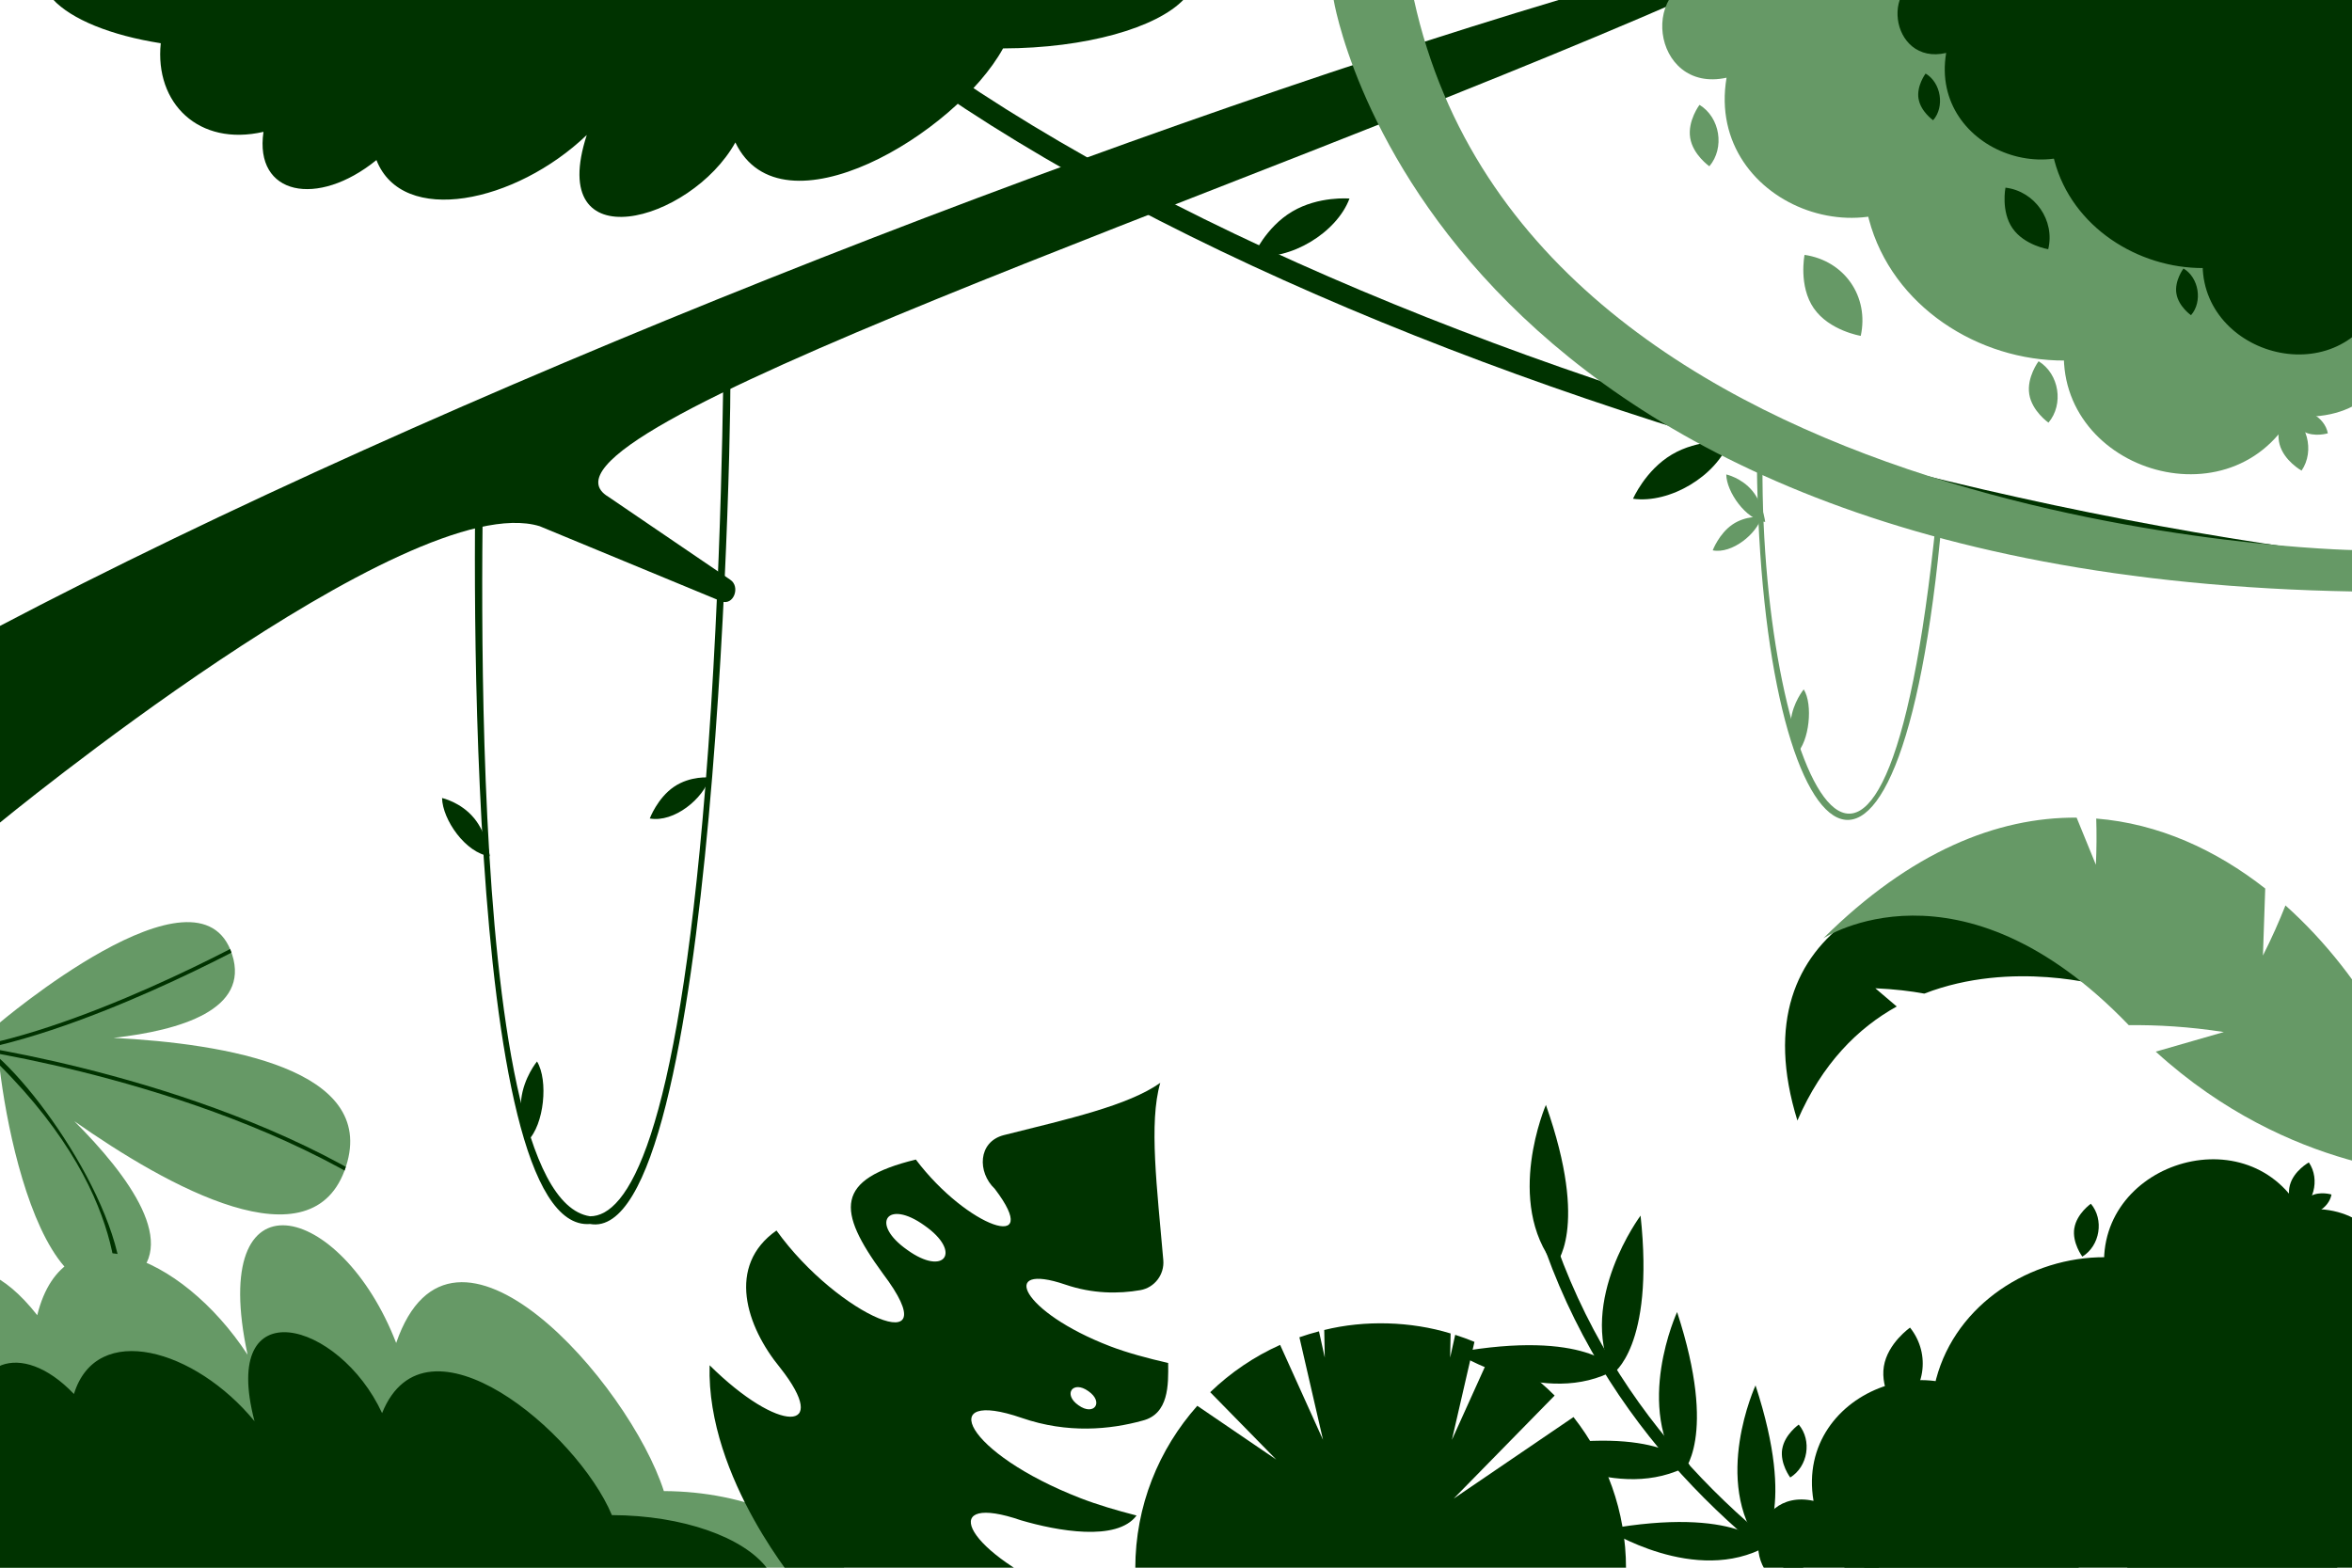
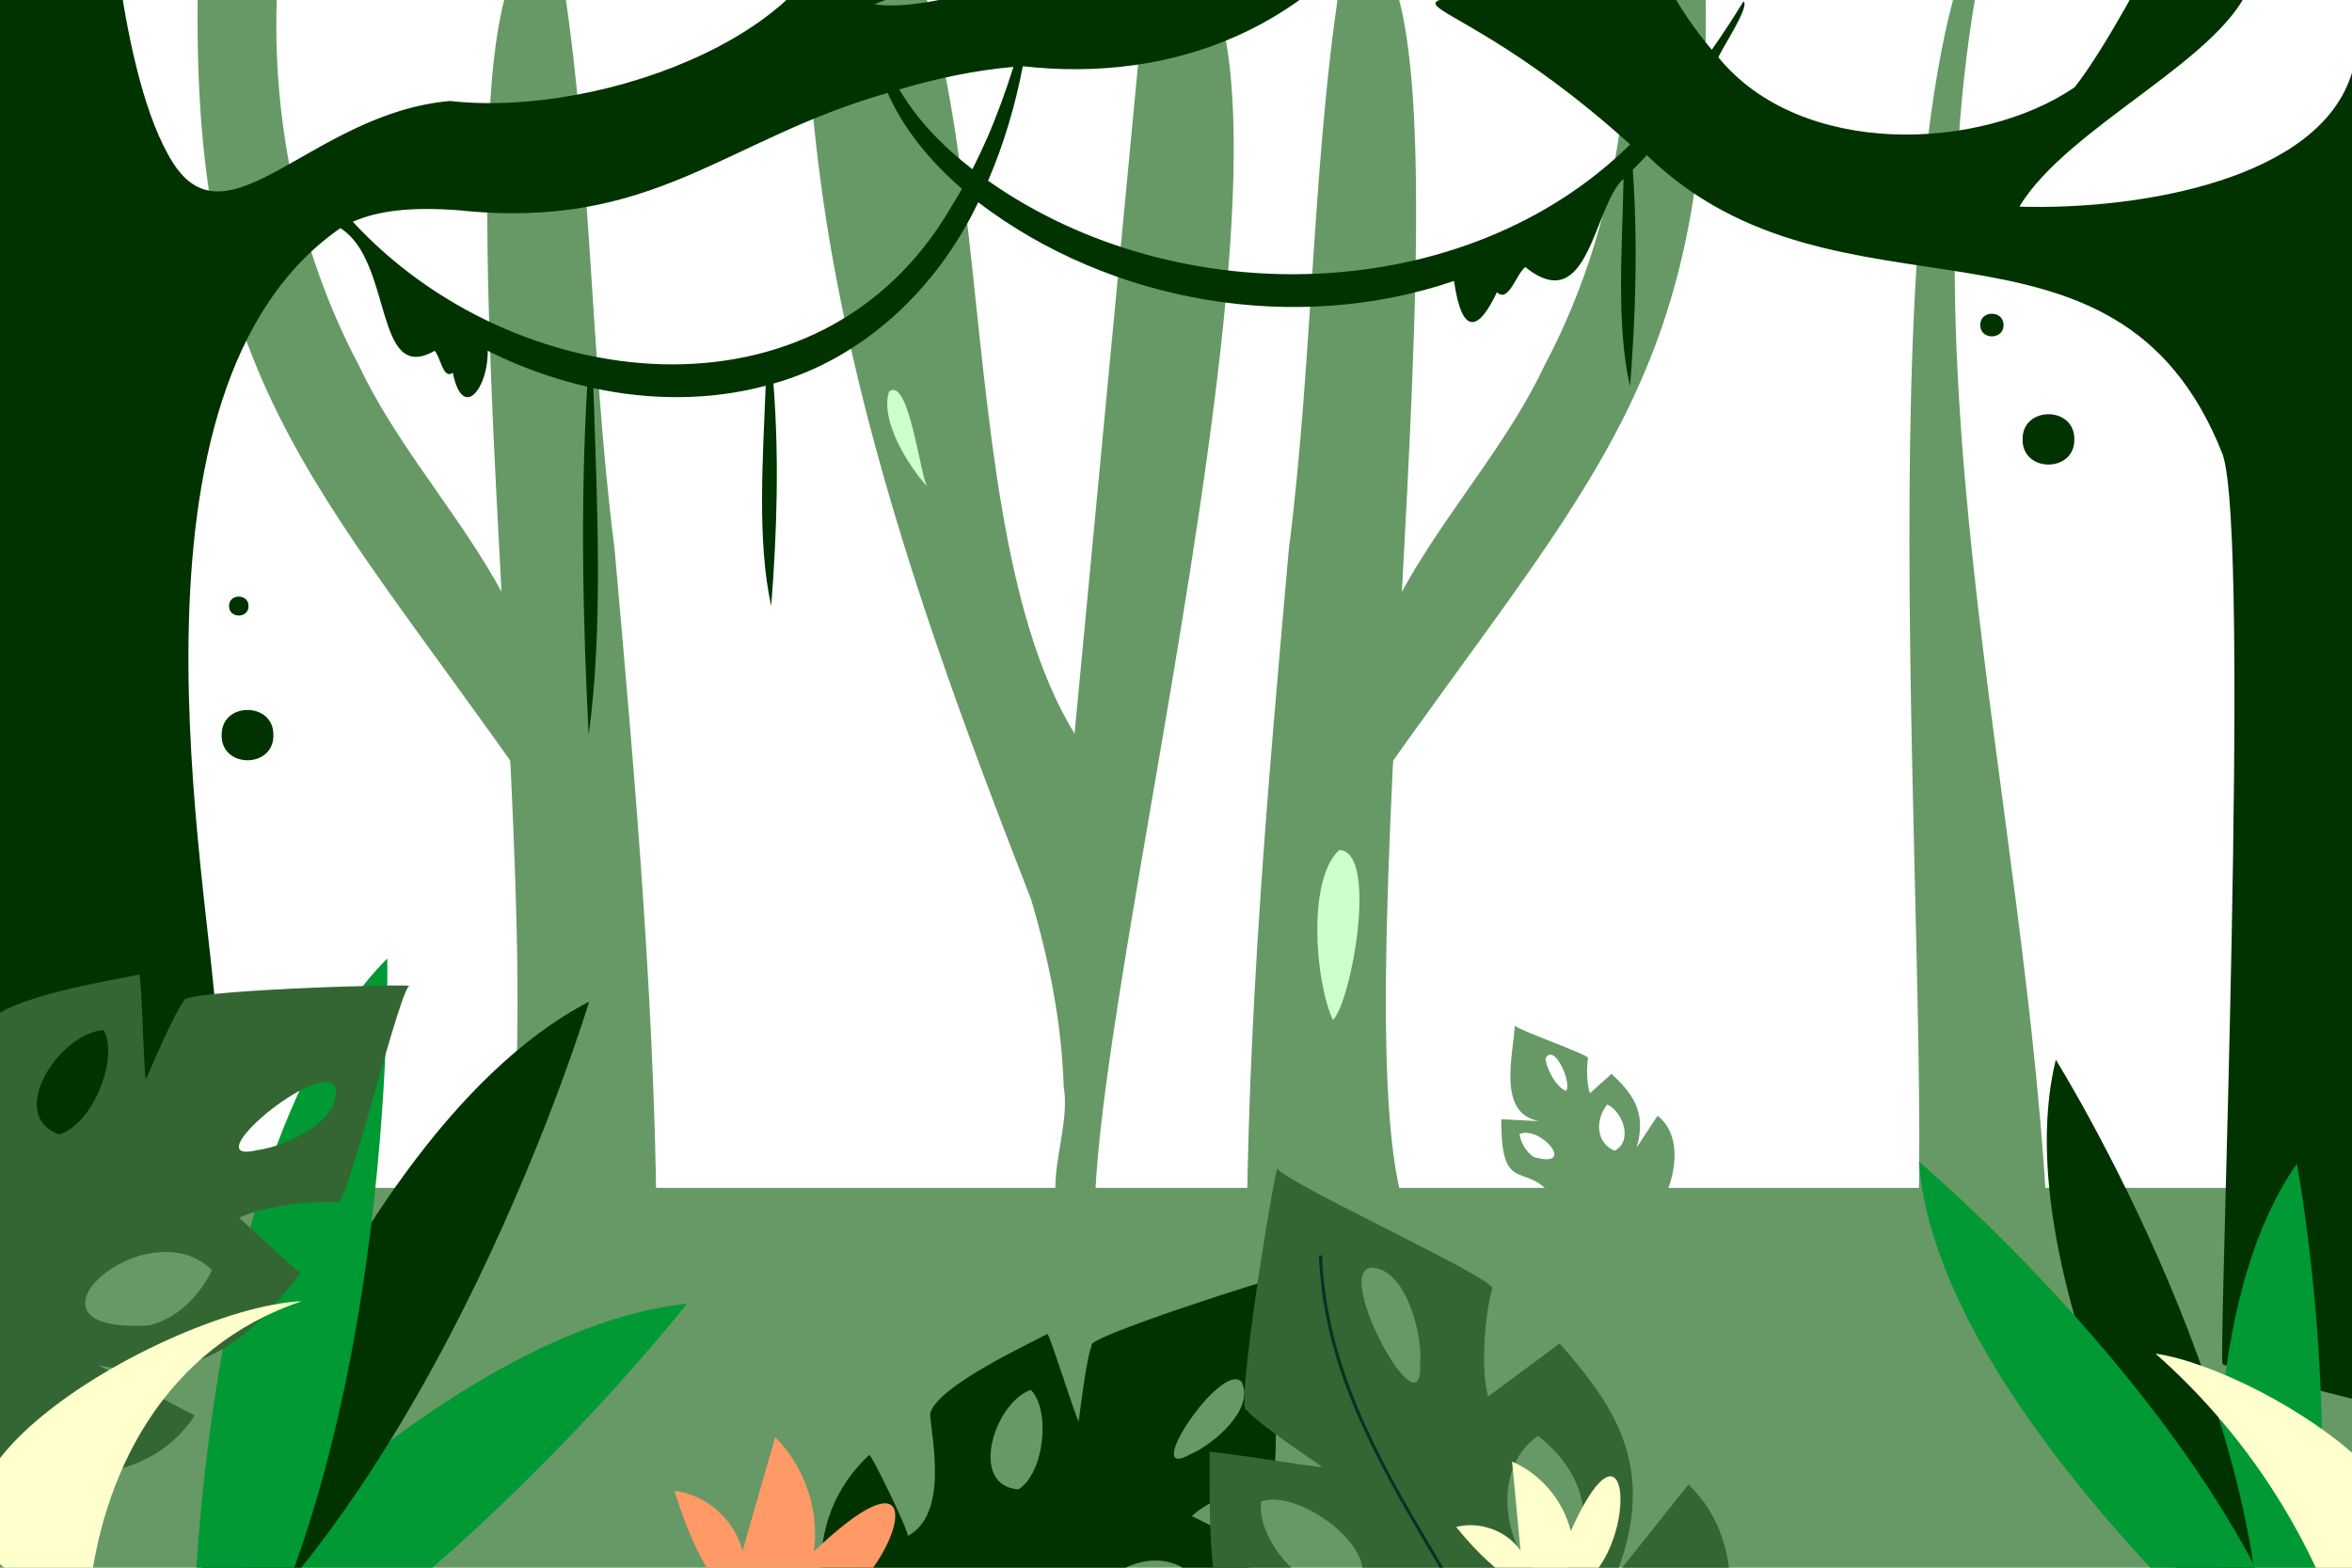
<svg xmlns="http://www.w3.org/2000/svg" viewBox="0 0 750 500">
  <defs>
    <clipPath id="a">
      <path fill="none" d="M0 0h750v500H0z" />
    </clipPath>
-     <clipPath id="b">
-       <path d="M41.29 408.68c16.73-11-.44-33.93-17.59-51.09 29.4 20.65 76.21 47.02 86.66 14.34 9.9-30.96-38.15-39.08-74.15-40.91 21.51-2.41 43.41-9.07 37.82-26.56C63.6 271.86-.66 326.65-.66 326.65c-2.32 4.24 9.07 99.8 41.95 82.04Z" fill="#696" />
-     </clipPath>
  </defs>
  <g clip-path="url(#a)">
-     <g fill="#030">
-       <path d="m232.85 184.89-38.86-26.45c-33.18-19.8 198.45-95.6 342.84-158.66h-39.1C347.25 44.88 141.32 125.38-.66 199.97v62.91s130.91-107.8 172.73-95.06l57.96 23.98c3.96 1.49 6.14-4.75 2.82-6.9Z" />
-       <path d="M188.17 390.38c-41.24 3.38-37.14-230.24-36.15-252.6l2.13.09c.89.36-8.92 243.71 34.01 250.05 11.72 0 27.61-23.74 36.74-136.81 5.5-68.13 5.8-137.15 5.8-137.84h2.14c.91 15.78-4.26 284.4-44.68 277.11Z" />
-       <path d="M166.2 350.65c-.82 6.99 2.08 13.21 2.08 13.21 5.26-5.14 6.62-19.3 2.96-25.31 0 0-4.23 5.11-5.04 12.1Zm48.68-99.69c-5.26 3.61-7.68 10.09-7.68 10.09 7.77 1.4 17.21-6.45 19.05-13.07 0 0-6.1-.63-11.36 2.98Zm-63.7 10c-4.2-5.13-10.22-6.44-10.22-6.44.15 6.9 7.49 17.54 15.22 18.57 0 0-.79-7-4.99-12.13Z" />
+     <path fill="#696" d="M-26.5 378.86h806.14v129.21H-26.5z" />
+     <path d="M528.56 355.84 521.89 366c3.5-11.78-2-17.8-8-23.51l-6.89 6.17c-1.05-2.74-1.12-8.31-.62-11.17 1.05-.86-24.96-9.88-23.31-10.55-.6 9.71-5.62 28.02 7.44 30.56-.23.19-12.25-.71-11.78-.43-.1 25.63 8.57 12.14 17.22 25.95-28.87-1.4 9.35 21.98 21.86 9.91l.07.13s-.01-.1-.02-.15c3.22-1.2 6.24-2.27 6.63-2.2 7.31-5.79 14.93-26.36 4.06-34.88Zm-35.78-18.04c2.55-5.77 8.61 7.5 6.62 10.13-3.23-1.2-5.98-6.63-6.62-10.13Zm-3.69 31.23c-2.3-1.49-4.26-4.62-4.53-7.38 6.76-2.73 18.52 11.3 4.53 7.38Zm25.8-2.02c-6.03-2.43-6.28-9.93-2.37-14.75 5.12 2.44 8.22 11.73 2.37 14.75Zm-186.15-80.3c-42.16-108.09-81.51-220.3-69.3-338.41 67.59 33.36 36.51 209.41 83.21 285.71 8.02-84.5 16.03-168.99 24.05-253.49 71.55 2.73-24.03 346.48-17.27 415.37-23.35-6.82-7.23-31.72-10.23-49.15-.62-20.35-4.66-40.56-10.46-60.04Zm282.29 119.65c14.05-3.22 28.1-6.43 42.15-9.65-6.01-142.3-52.51-291.66-16.05-431.59-46.79 68.95-19.87 340.41-26.1 441.24Z" fill="#696" />
+     <g fill="#696">
+       <path d="M410.98 175.19c-6.72 75.65-13.44 151.46-13.45 227.51 17.18-4.82 34.35-9.65 51.53-14.47-26.15-62.15 31.91-421.35-19.79-405.63-10.99 61.61-10.17 129.15-18.29 192.59Z" />
+       <path d="M492.63 116.33c19.38-36.59 28.52-80.47 25.72-123.4 8.45-1.11 16.91-2.21 25.36-3.32 3.79 130.02-35.97 162.03-106.77 263.35-14.77-54.26 34.61-91.41 55.68-136.63Z" />
+     </g>
+     <g fill="#696">
+       <path d="M195.98 175.19c6.72 75.65 13.44 151.46 13.45 227.51-17.18-4.82-34.35-9.65-51.53-14.47 26.15-62.15-31.91-421.35 19.79-405.63 10.99 61.61 10.17 129.15 18.29 192.59Z" />
+       <path d="M114.33 116.33C94.95 79.74 85.81 35.86 88.61-7.07c-8.45-1.11-16.91-2.21-25.36-3.32-3.79 130.02 35.97 162.03 106.77 263.35 14.77-54.26-34.61-91.41-55.68-136.63Z" />
+     </g>
+     <path d="M750 23.14c-10.18 34.11-67.74 43.92-106.06 42.77 15.62-26.03 66.58-47.72 73.99-72.08l-31.82-6.75s-14.46 27.96-24.54 40.74c-29.92 20.46-87.32 22.73-113.61-9.53 1.24-3.12 10.2-16.4 7.98-17.83-3.21 5.25-6.57 10.4-10.09 15.41-12.37-14.66-17.54-27.82-17.54-27.82-104.93 23.25-80.1-6.64-8.5 58.02-52.44 51.74-144.13 54.26-204.73 11.57 5.05-11.72 8.66-24.01 11.07-36.51 47.45 5.31 93.76-11.52 122.35-58.55 23.18-36.88 7.93-29.17 7.93-29.17C428.97-50.37 314.05 7 278.81 1.35c25.45-9.34 65.4-32.27 84.85-69.23l-95.89 34.46c.22 41.84-74.17 71.2-124.29 65.63-43.8 3.82-70.73 47.39-88.34 19.67S34.26-44.74 34.26-44.74l-105.17-5.14C55.41 87.83-34.25 342.63-69.62 470.79L68.89 324.97c-1.98-41.84-34.54-200.88 39.65-252.2 16.81 10.53 10.67 50.18 30.06 39.12 1.92 1.96 2.64 9.28 5.8 7.01 3.15 15.62 11.32 4.78 11.12-7.02 10.05 5.03 20.7 8.91 31.72 11.44-2.18 36.98-1.41 74.08.47 111.06 4.71-34.22 2.67-74.46 1.51-110.6 17.92 3.9 37.05 4.03 54.94-.74-.86 22.67-2.82 49.51 1.76 70.23 1.86-23.59 2.55-47.33.71-70.93 29.16-8.18 52.49-30.86 65.3-57.82 42.31 32.24 101.27 42.29 151.72 25.09 2.64 18.26 8.09 15.52 13.68 3.6 3.76 3.52 6.08-5.73 9.05-8.03 20.39 16.38 21.6-19.29 31.33-28.18-.37 21.29-2.44 46.83 2.08 66.18 1.83-22.96 2.47-46.07.87-69.06 1.15-1.11 3.43-3.44 4.48-4.63 61.19 59.48 149.47 8.83 183.59 95.37 9.21 26.4-1.49 288.77 0 290.18 1.49 1.4 45.85 12.18 45.85 12.18-.99-52.81 30.38-383.54-4.57-424.07ZM314.66 44.3a194.3 194.3 0 0 1-4.58 9.67c-9.15-7.05-17.44-15.44-23.31-25.45 11.96-3.53 24.08-6.1 36.39-7.18-2.46 7.82-5.24 15.5-8.49 22.95Zm-11.42 21.83c-42.01 72.03-139.84 59.89-190.73 4.59 7.88-3.46 18.28-4.82 33.61-3.67 62.55 6.62 84.71-22.56 136.93-37.41 5.27 11.91 13.92 22.09 23.69 30.58-.62 1.2-2.76 4.7-3.5 5.9Z" fill="#030" />
+     <path d="M7.42 576.48S121.5 426.53 219.04 415.79c0 0-104.21 133.47-211.62 160.69Z" fill="#093" />
+     <path d="M48.8 545.86s52.03-181.08 139.07-226.41c0 0-48.81 162.15-139.07 226.41Z" fill="#030" />
+     <path d="M60.88 563.92s-6.24-188.31 62.61-258.23c0 0 3.48 169.3-62.61 258.23Zm655.99 26.36s-30.98-152.65 15.54-219.11c0 0 26.11 137.53-15.54 219.11Z" fill="#093" />
+     <path d="M720.41 547.86s-84.15-131.07-64.86-209.87c0 0 74.14 118.74 64.86 209.87Z" fill="#030" />
+     <path d="M738.21 550.21s-120.42-98.8-126.32-179.71c0 0 107.1 90.15 126.32 179.71Z" fill="#093" />
+     <g fill="#363">
+       <path d="m62.07 451.45-30.65-15.98c34.34 6.55 49.82-10.74 64.28-29.33l-19.44-17.73c7.45-3.76 23.2-5.54 31.44-4.93 2.77 2.64 20.9-73.35 23.22-68.97.96-.91-76.3 1.39-72.19 4.85-2.16 1.22-12.2 24.92-12.2 24.92-.66-1.16-1.39-34.22-2.15-33.47-7.23 1.69-43.25 7.02-48.6 15.93-1.97 8.63-3.45 36.64-19.95 40.2l-.84-9.99c-.84-10-4.52-21.92-4.52-21.92-30.67 15.69-34.4 50.28-27.67 74.39 0 0 19.6 38 19.39 40.49 18.57 18.91 78.38 34.96 99.88 1.56Zm-43.26-89.62c-17.06-6.31.33-32.51 14.28-33.27 4.94 9.25-3.8 30.36-14.28 33.27Zm63.31 4.98c-21.08 5.17 20.24-29.63 24.83-19.97 1.98 10.71-15.87 18.83-24.83 19.97ZM47.67 422.7c-46.99 3.02-1.47-38.14 19.97-17.66-4 8.26-11.06 15.44-19.97 17.66Z" />
+       <path d="M107.7 331.86c-63.14 14.77-95.1 80.34-154.04 100" />
    </g>
    <g fill="#030">
-       <path d="M864.6 190.65c-196.57 5.44-520.49-92.21-631.01-217.94l5.12-4.59C349.7 93.15 668.79 188.73 864.81 183.78l-.21 6.86Z" />
-       <path d="M533.1 144.98c-8.46 5.04-12.36 14.09-12.36 14.09 11.72 1.63 26.56-7.29 30.65-18.24 0 0-9.82-.88-18.29 4.15Zm-121.07-77.5c-8.46 5.04-12.36 14.09-12.36 14.09 11.72 1.63 26.56-7.29 30.65-18.24 0 0-9.82-.88-18.29 4.15Z" />
+       <path d="m383.4 540.55-29.94-6.07c30.77-2.85 39.68-21.32 47.4-40.64l-20.84-10.3c5.41-5.01 18.34-10.38 25.49-11.88 3.03 1.45-.33-67.2 2.83-64.25.59-1.01-64.45 19.85-60.11 21.78-1.53 1.56-4.26 24.15-4.26 24.15-.86-.87-9.54-28.67-10.02-27.9-5.73 3.21-35.01 16.54-37.37 25.42.44 7.81 6.04 31.96-7.1 39.02.26-1.76-12.4-27.7-12.36-25.78-22.21 20.83-16.9 51.11-5.29 69.94 0 0 25.94 27.47 26.37 29.64 20.4 11.51 75.11 10.5 85.2-23.12Zm-58.67-65.52c-16.03-1.18-7.67-27.69 3.98-31.75 6.46 6.65 4.21 26.71-3.98 31.75Zm54.98-11.26c-16.63 9.54 9.94-30.11 16.2-23.03 4.31 8.61-8.87 19.87-16.2 23.03Zm-15.57 55.89c-39.17 14.06-10.58-32.02 12.64-19.88-1.37 8-5.62 15.82-12.64 19.88Z" />
+       <path d="M392.88 427.83c-50 27.99-61.09 91.49-106.33 122.61" />
    </g>
-     <g fill="#696">
-       <path d="M425.24-.22s29.04 183.78 325.42 188.87v-13.2s-262.3-4.6-299.8-175.67h-25.62Zm145.82 229.96c-.67 5.7 1.7 10.77 1.7 10.77 4.25-4.03 5.4-15.9 2.41-20.64 0 0-3.45 4.17-4.11 9.87Zm-18.64-62.44c-4.29 2.94-6.27 8.23-6.27 8.23 6.18 1.22 14.16-5.37 15.54-10.66 0 0-4.98-.52-9.27 2.43Z" />
-       <path d="M558.81 156.58c-3.43-4.18-8.34-5.26-8.34-5.26.04 5.49 6.24 14.42 12.41 15.15 0 0-.65-5.71-4.07-9.89Z" />
-       <path d="M618.19 157.44c-16.08 175.61-56.77 92.26-56.17-9.28l-1.79-.3c1.24 129.2 47.16 168.5 59.68 9.86l-1.72-.28Z" />
-     </g>
-     <path d="M16.86-.22c5.91 6.4 18.5 11.52 34.4 14.01C49.3 32.95 63.34 46.8 84.02 42.05c-3 20.23 17.19 24.29 36.02 9 8.3 21.21 44.35 13.75 67.07-8-13.17 40.47 33.04 28.04 47.38 2.38 14.68 30.64 70.33-2.72 85.36-29.99 26.49-.07 49.02-6.57 57.67-15.66H16.86Z" fill="#030" />
-     <g fill="#696">
-       <path d="M628.14 51.08c-1.85 0-3.65-.18-5.41-.5-20.62 36.41-79.27 16.06-72.17-25.8-24.07 5.29-28.83-31.84-4.15-32.72 21.09-.23 59.4-.28 81.72 0 38.8.65 38.84 58.37 0 59.03Z" />
-       <path d="M538.96 43.96c-.87-5.41 2.97-10.52 2.97-10.52 6.59 4.04 8.1 13.74 3.15 19.59 0 0-5.25-3.65-6.12-9.06Zm79.82 15.97c-1.42-5.29 1.87-10.77 1.87-10.77 6.96 3.35 9.46 12.84 5.14 19.16 0 0-5.6-3.1-7.01-8.39Z" />
-       <path d="M626.44 55.87c-3.39-1.88-4.56-6.26-4.56-6.26 4.97-1.95 11.33 1.62 12.29 6.82 0 0-4.33 1.32-7.73-.56Zm174.43 20.19c-2.63 0-5.19-.25-7.68-.71-29.31 51.75-112.66 22.82-102.57-36.67-34.21 7.52-40.97-45.26-5.9-46.51 29.97-.32 84.42-.39 116.15 0 55.15.92 55.21 82.96 0 83.89Z" />
-       <path d="M674.12 65.93c-1.24-7.69 4.22-14.96 4.22-14.96 9.54 6.26 11.52 18.99 4.48 27.84 0 0-7.46-5.19-8.7-12.88Z" />
-       <path d="M736.28 132.86c-1.85 0-3.65-.18-5.41-.5-20.62 36.41-79.27 16.06-72.17-25.8-24.07 5.29-28.83-31.84-4.15-32.72 21.09-.23 59.4-.28 81.72 0 38.8.65 38.84 58.37 0 59.03Z" />
-       <path d="M647.09 125.73c-.87-5.41 2.97-10.52 2.97-10.52 6.59 4.04 8.1 13.74 3.15 19.59 0 0-5.25-3.65-6.12-9.06Zm79.82 15.98c-1.42-5.29 1.87-10.77 1.87-10.77 6.97 3.35 9.46 12.84 5.14 19.16 0 0-5.6-3.1-7.01-8.39Z" />
-       <path d="M734.57 137.64c-3.39-1.88-4.56-6.26-4.56-6.26 4.97-1.95 11.33 1.62 12.29 6.82 0 0-4.33 1.32-7.73-.56Zm-16.68-51.79c-2.93 0-5.79-.28-8.57-.8-32.68 57.69-125.59 25.44-114.34-40.88-38.13 8.39-45.67-50.45-6.57-51.84 33.41-.36 94.1-.44 129.48 0 61.47 1.03 61.54 92.48 0 93.52ZM578.4 98.36c-4.95-7.13-2.97-17.07-2.97-17.07 12.78 1.87 20.64 13.32 17.92 25.83 0 0-10-1.63-14.95-8.77Z" />
-       <path d="M703.05 99.87c-2.25-8.38 2.97-17.07 2.97-17.07 11.3 5.85 14.94 19.74 8.14 30.36 0 0-8.86-4.91-11.11-13.29Z" />
-       <path d="M715.19 93.43c-5.38-2.98-7.23-9.91-7.23-9.91 8.36-2.93 17.57 2.24 19.48 10.81 0 0-6.87 2.09-12.25-.89Z" />
-     </g>
-     <g fill="#030">
-       <path d="M679.58 36.88c-1.4 0-2.78-.14-4.11-.38-15.68 27.69-60.28 12.21-54.88-19.62-18.16 4.24-21.85-24.46-3.15-24.88 16.03-.17 45.16-.21 62.14 0 29.5.49 29.54 44.38 0 44.88Z" />
-       <path d="M611.77 31.46c-.66-4.11 2.26-8 2.26-8 4.95 2.9 6.15 10.63 2.4 14.89 0 0-3.99-2.78-4.65-6.89Zm60.69 12.15c-1.08-4.02 1.43-8.19 1.43-8.19 5.22 2.38 7.21 9.94 3.91 14.57 0 0-4.25-2.36-5.33-6.38Z" />
-       <path d="M678.29 40.52c-2.58-1.43-3.47-4.76-3.47-4.76 3.78-1.48 8.62 1.23 9.35 5.19 0 0-3.3 1-5.88-.43Zm132.64 15.35c-2 0-3.95-.19-5.84-.54-22.29 39.35-85.67 17.36-78-27.89-26.01 5.72-31.16-34.41-4.48-35.36 22.79-.24 64.19-.3 88.32 0 41.94.7 41.98 63.08 0 63.79Z" />
-       <path d="M714.54 48.17c-.94-5.85 3.21-11.37 3.21-11.37 7.19 4.58 8.76 14.63 3.41 21.17 0 0-5.67-3.95-6.61-9.8Z" />
-       <path d="M761.81 99.06c-1.4 0-2.78-.14-4.11-.38-15.68 27.69-60.28 12.21-54.88-19.62-18.16 4.24-21.85-24.46-3.15-24.88 16.03-.17 45.16-.21 62.14 0 29.5.49 29.54 44.38 0 44.88Z" />
-       <path d="M694 93.64c-.66-4.11 2.26-8 2.26-8 4.95 2.9 6.15 10.63 2.4 14.89 0 0-3.99-2.78-4.65-6.89Z" />
-       <path d="M747.83 63.32c-2.23 0-4.4-.21-6.51-.6-24.85 43.87-95.5 19.35-86.95-31.09-29 6.38-34.73-38.36-5-39.42 25.41-.27 71.56-.33 98.46 0 46.75.78 46.8 70.32 0 71.11Zm-106.07 9.51c-3.76-5.42-2.26-12.98-2.26-12.98 9.44 1.14 15.86 10.49 13.63 19.64 0 0-7.61-1.24-11.37-6.67Z" />
-       <path d="M736.55 73.98c-1.71-6.37 2.26-12.98 2.26-12.98 8.5 4.26 11.38 15.22 6.19 23.09 0 0-6.74-3.73-8.45-10.11Z" />
-       <path d="M745.78 69.08c-4.09-2.27-5.5-7.54-5.5-7.54 6.19-2.28 13.49 1.82 14.81 8.22 0 0-5.22 1.59-9.31-.68Z" />
-     </g>
-     <path d="M41.29 408.68c16.73-11-.44-33.93-17.59-51.09 29.4 20.65 76.21 47.02 86.66 14.34 9.9-30.96-38.15-39.08-74.15-40.91 21.51-2.41 43.41-9.07 37.82-26.56C63.6 271.86-.66 326.65-.66 326.65c-2.32 4.24 9.07 99.8 41.95 82.04Z" fill="#696" />
-     <g clip-path="url(#b)" fill="#030">
-       <path d="m-12.32 334.12.16-1.21c.81.11 81.23 10.96 137.55 48.38l-.68 1.02c-56.08-37.26-136.23-48.08-137.03-48.18Z" />
-       <path d="m-4.86 335.18.83-.89c17.35 13.15 48.45 59.44 42.12 83.98l-1.19-.25c.08-.37 6.95-37.28-41.76-82.85Z" />
-       <path d="M-16.58 335.18c40.62-4.76 98.12-36.81 98.69-37.13l.6 1.06c-.58.32-58.28 32.49-99.15 37.28l-.14-1.21Z" />
-     </g>
-     <g fill="#030">
-       <path d="M645.12 456.03c-1.59 0-3.15.15-4.66.43-17.77-31.36-68.28-13.83-62.17 22.23-20.73-4.56-24.83 27.43-3.57 28.19 18.16.19 51.16.24 70.4 0 33.42-.56 33.46-50.28 0-50.84Z" />
-       <path d="M568.3 462.17c-.75 4.66 2.56 9.06 2.56 9.06 5.67-3.48 6.98-11.83 2.72-16.87 0 0-4.52 3.15-5.27 7.81Zm68.75-13.77c-1.22 4.56 1.61 9.28 1.61 9.28 6-2.88 8.15-11.06 4.43-16.51 0 0-4.82 2.67-6.04 7.23Z" />
-       <path d="M643.65 451.91c-2.92 1.62-3.93 5.39-3.93 5.39 4.28 1.68 9.76-1.39 10.59-5.88 0 0-3.73-1.14-6.66.49Zm150.26-17.4c-2.26 0-4.47.22-6.62.61-25.25-44.58-97.05-19.66-88.36 31.59-29.47-6.48-35.3 38.99-5.08 40.06 25.82.28 72.72.34 100.05 0 47.5-.79 47.56-71.46 0-72.27Z" />
-       <path d="M684.73 443.24c-1.07 6.62 3.63 12.88 3.63 12.88 8.15-5.19 9.92-16.57 3.86-23.98 0 0-6.43 4.47-7.49 11.1Z" />
-       <path d="M738.27 385.59c-1.59 0-3.15.15-4.66.43-17.77-31.36-68.28-13.83-62.17 22.23-20.73-4.56-24.83 27.43-3.57 28.19 18.16.19 51.16.24 70.4 0 33.42-.56 33.46-50.28 0-50.84Z" />
-       <path d="M661.45 391.73c-.75 4.66 2.56 9.06 2.56 9.06 5.67-3.48 6.98-11.83 2.72-16.87 0 0-4.52 3.15-5.27 7.81Zm68.75-13.76c-1.22 4.56 1.61 9.28 1.61 9.28 6-2.88 8.15-11.06 4.43-16.51 0 0-4.82 2.67-6.04 7.23Z" />
-       <path d="M736.8 381.47c-2.92 1.62-3.93 5.39-3.93 5.39 4.28 1.68 9.76-1.39 10.59-5.88 0 0-3.73-1.14-6.66.49Zm-14.36 44.61c-2.52 0-4.98.24-7.38.69-28.15-49.69-108.18-21.92-98.49 35.21-32.85-7.22-39.34 43.46-5.66 44.66 28.78.31 81.06.38 111.53 0 52.95-.89 53.01-79.66 0-80.56Z" />
-       <path d="M600.72 435.8c-1.19 7.38 4.05 14.36 4.05 14.36 9.16-6.01 11.07-18.23 4.3-26.73 0 0-7.16 4.99-8.35 12.37ZM709.65 414c-1.94 7.22 2.56 14.7 2.56 14.7 9.73-5.04 12.87-17 7.01-26.15 0 0-7.64 4.23-9.57 11.45Z" />
-       <path d="M720.11 419.55c-4.63 2.57-6.23 8.54-6.23 8.54 7.01 2.58 15.29-2.06 16.78-9.31 0 0-5.91-1.8-10.55.77Z" />
-     </g>
-     <path d="M-91.3 500.22c5.91-10.08 18.5-18.14 34.4-22.06-2.22-22.43 8.59-53.28 32.76-44.52-3.6-25.72 14.14-42.02 36.02-14.17 8.51-34.68 45.84-19.82 67.07 12.61-12.84-59.6 29.82-49.13 47.38-3.75 17.84-51.85 74.38 12.95 85.36 47.24 26.49.11 49.02 10.35 57.67 24.66H-91.3Z" fill="#696" />
-     <path d="M-65 500.22c5.07-6.94 15.88-12.49 29.53-15.2-2-17.75 9.09-36.48 28.13-30.66-3.04-19.61 13.72-27.72 30.92-9.76 7.2-23.42 38.68-14.32 57.58 8.68-11.15-42.47 26.98-32.16 40.68-2.58 13.92-34.54 62.15 5.96 73.28 32.53 22.74.08 42.09 7.13 49.51 16.99H-65Zm390.66-15.31c11.26 3.31 30.49 6.9 36.76-1.55-6.36-1.63-12.59-3.48-17.82-5.51-37.09-14.39-46.59-35.22-18.77-25.61 14.63 5.05 28.2 3.71 38.52.85 8.36-2.12 8.25-11.37 8.15-18.38-6.49-1.48-13.16-3.28-18.5-5.33-28.45-10.94-35.66-26.97-14.31-19.68 8.72 2.98 16.96 2.98 23.93 1.78 4.55-.79 7.73-4.98 7.33-9.58-1.97-22.93-4.66-43.78-.97-56.53-10.22 7.23-29.1 11.46-49.93 16.68-8.27 2.17-8.39 11.87-2.86 17.09 15.83 20.79-8.71 12.46-25.15-9.31-25.88 6.33-25.25 16.21-10.52 36.35 21.78 28.82-14.21 13.75-33.92-13.72-16.01 11.25-9.68 30.57 1.19 43.8 16.34 20.71-.32 21.14-22.51-.82-1.07 36.19 28.98 71.13 28.98 71.13s48.26 19 82.81 1.31c-31.72-14.12-38.55-31.99-12.4-22.96Zm21.42-41.2c5.02 3.5 1.77 8.06-3.19 4.48-5.02-3.5-1.77-8.06 3.19-4.48Zm-57.77-45.06c-12.03-8.42-6.39-16.35 5.52-7.76 12.03 8.41 6.38 16.35-5.52 7.76Z" fill="#030" />
-     <g fill="#030">
-       <path d="M677.67 549.26c-1.38-.31-138.32-32.6-181.15-151.5l-3.63 1.31c43.56 120.92 182.53 153.64 183.93 153.96l.85-3.77Z" />
-       <path d="M592.95 514.31s-11.68-10.8.66-51.3c0 0 14.69 30.25-.66 51.3Zm-29.56-21.14s-9.35-12.87-51.06-5.43c0 0 28.32 18.16 51.06 5.43Z" />
-       <path d="M561.5 493.14s11.46-11.03-1.7-51.28c0 0-14.07 30.54 1.7 51.28Zm-22.71-25.9s-9.35-12.87-51.06-5.43c0 0 28.32 18.16 51.06 5.43Z" />
-       <path d="M536.49 469.75s11.46-11.03-1.7-51.28c0 0-14.07 30.54 1.7 51.28Zm-21.2-32.97s-9.35-12.87-51.06-5.43c0 0 28.32 18.16 51.06 5.43Zm-19.47-33.15s11.2-11.29-2.87-51.23c0 0-13.37 30.86 2.87 51.23Z" />
-       <path d="M514.17 438.23s13.5-8.42 8.97-50.52c0 0-20.1 26.97-8.97 50.52Z" />
-     </g>
-     <path d="M654.52 279.15c-44.14-4.27-100.83 15.43-81.37 78.24 7.91-18.27 19.37-29.55 31.67-36.38L598 315.2c6.16.28 11.28.9 15.62 1.7 28.16-10.91 57.42-2.3 57.42-2.3l-16.52-35.45Z" fill="#030" />
-     <path d="M678.8 326.97c9.11-.11 19.26.47 30.33 2.19l-21.71 6.25c42.96 39.19 89.73 39.2 89.73 39.2-4.85-29.46-22.65-62.86-48.37-85.83-2.03 5.14-4.4 10.48-7.18 15.98l.73-21.38c-15.74-12.34-34.03-20.72-53.89-22.31.15 4.69.13 9.6-.11 14.74l-6.14-15.03c-25.28-.18-52.86 10.78-80.78 38.49 0 0 43.36-28.55 97.4 27.69Z" fill="#696" />
-     <path d="m463.41 478.1 32.33-33c-5.78-5.81-12.49-10.66-19.86-14.43l-12.9 28.56 7.19-31.25c-2.01-.83-4.06-1.58-6.14-2.25l-1.61 7.26.15-7.69c-12.62-3.88-27.39-4.32-40.3-1.11l.17 8.8-1.85-8.37c-2.12.55-4.19 1.17-6.24 1.89l7.53 32.71-13.68-30.28a78.24 78.24 0 0 0-22.29 15.09l21.06 21.49-25.18-17.15c-12.26 13.8-19.77 31.91-19.77 51.82H518.5c0-18.22-6.29-34.94-16.75-48.23l-38.35 26.11Z" fill="#030" />
+     <path d="m538.42 473.47-23.27 29.19c14.03-35.05-1.1-55.02-17.82-74.18l-22.8 16.94c-2.44-8.67-1.08-25.73 1.26-34.34 3.22-2.51-73.29-37.16-68.31-38.84-.77-1.21-14.27 81.16-9.76 77.51.84 2.54 23.89 18.08 23.89 18.08-.98.49-36.95-5.61-35.92-4.63.3 8.02-1.49 47.29 6.85 54.8 8.74 3.87 38.13 11.22 38.49 29.44-2.02-1.22-36.6-1.98-34.92-.9 10.29 35.75 46.19 46.83 73.13 44.68 0 0 44.32-12.93 46.92-12.19 23.88-15.78 53.23-75.86 22.26-105.54ZM434.5 500.83c-10.17 16.82-34.43-7.12-32.32-22 10.26-3.61 31.85 10.69 32.32 22Zm18.35-66.07c1.23 23.62-27.24-27.7-16.04-30.44 11.31-.47 16.93 21.22 16.04 30.44Zm52.12 48.04c-6.5 50.43-40.72-6.31-14.59-24.81 7.93 5.94 14.08 14.91 14.59 24.81Z" fill="#363" />
+     <path d="M421.08 400.42c2.62 69.97 65.53 117.37 74.2 183.9" fill="none" stroke="#053325" stroke-miterlimit="10" />
+     <path d="M427.11 271.1c-10.2 8.9-7.91 41.63-2.06 54.24 5.91-5.97 14.55-53.65 2.06-54.24ZM283.49 124.89c-2.93 9.26 6.1 23.6 12.34 30.52-2.28-2.28-5.85-35.58-12.34-30.52Z" fill="#cfc" />
+     <path d="M661.46 140.14c.16 10.7-16.66 10.7-16.5 0-.16-10.7 16.66-10.7 16.5 0ZM87.18 234.46c.16 10.7-16.66 10.7-16.5 0-.16-10.7 16.66-10.7 16.5 0Zm-7.93-41.16c.06 4.03-6.27 4.03-6.21 0-.06-4.03 6.27-4.03 6.21 0Zm559.63-89.63c.07 4.81-7.49 4.81-7.42 0-.07-4.81 7.49-4.81 7.42 0Z" fill="#030" />
+     <path d="M215.06 475.48c10.2 1.23 19.24 9.23 21.7 19.21 3.48-12.1 6.96-24.2 10.43-36.3 9.42 9.38 14.12 23.28 12.35 36.45 65.47-62.74-9.4 94.62-44.48-19.36Z" fill="#f96" />
+     <path d="M464.33 487.01c7.5-1.95 16.05 1.17 20.53 7.49l-2.7-28.35c9.2 3.98 16.33 12.43 18.72 22.17 28.18-62.69 20.44 68.97-36.55-1.31Zm-368.1-72c-43.15 14.53-64.28 54.08-68.1 96.79-94.62-25.18 23.22-94.89 68.1-96.79Zm591.09 16.71c26.74 23.52 47.28 54.02 59.03 87.63 64.15-27.65-23.78-82.52-59.03-87.63Z" fill="#ffc" />
  </g>
</svg>
